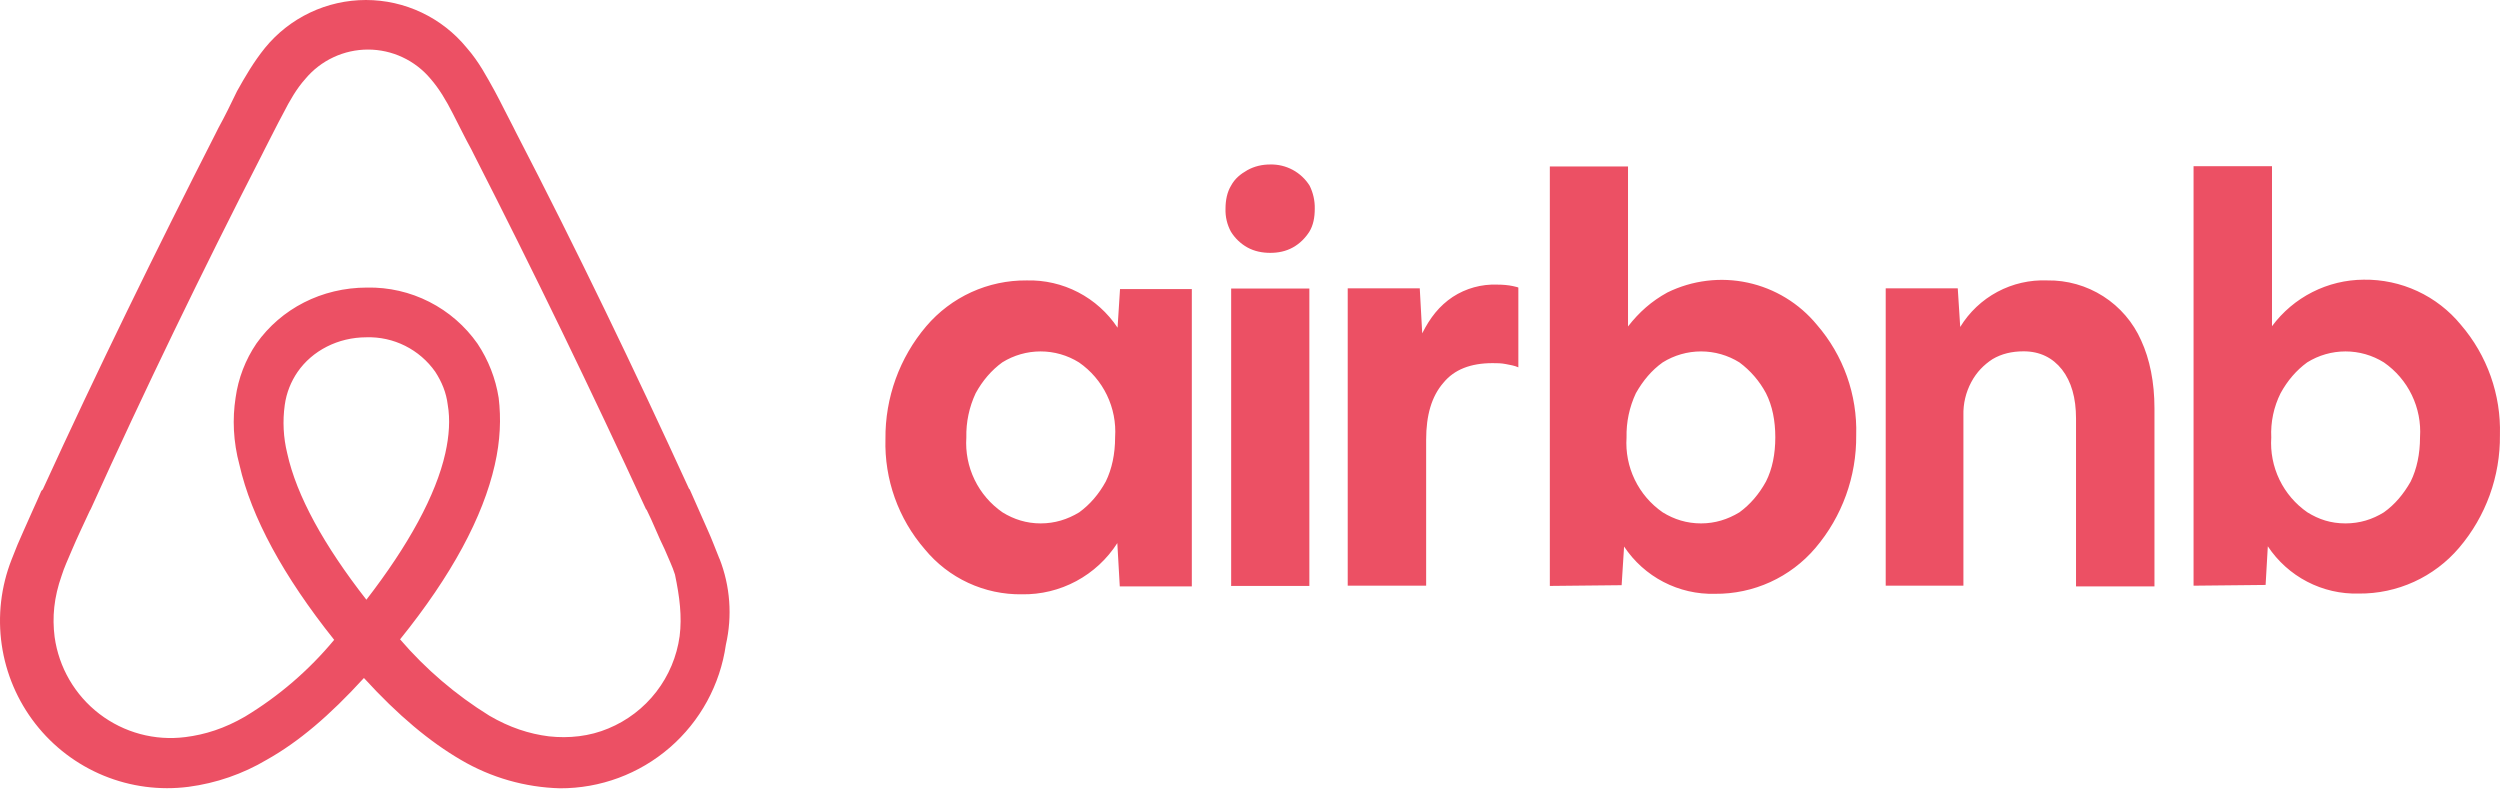
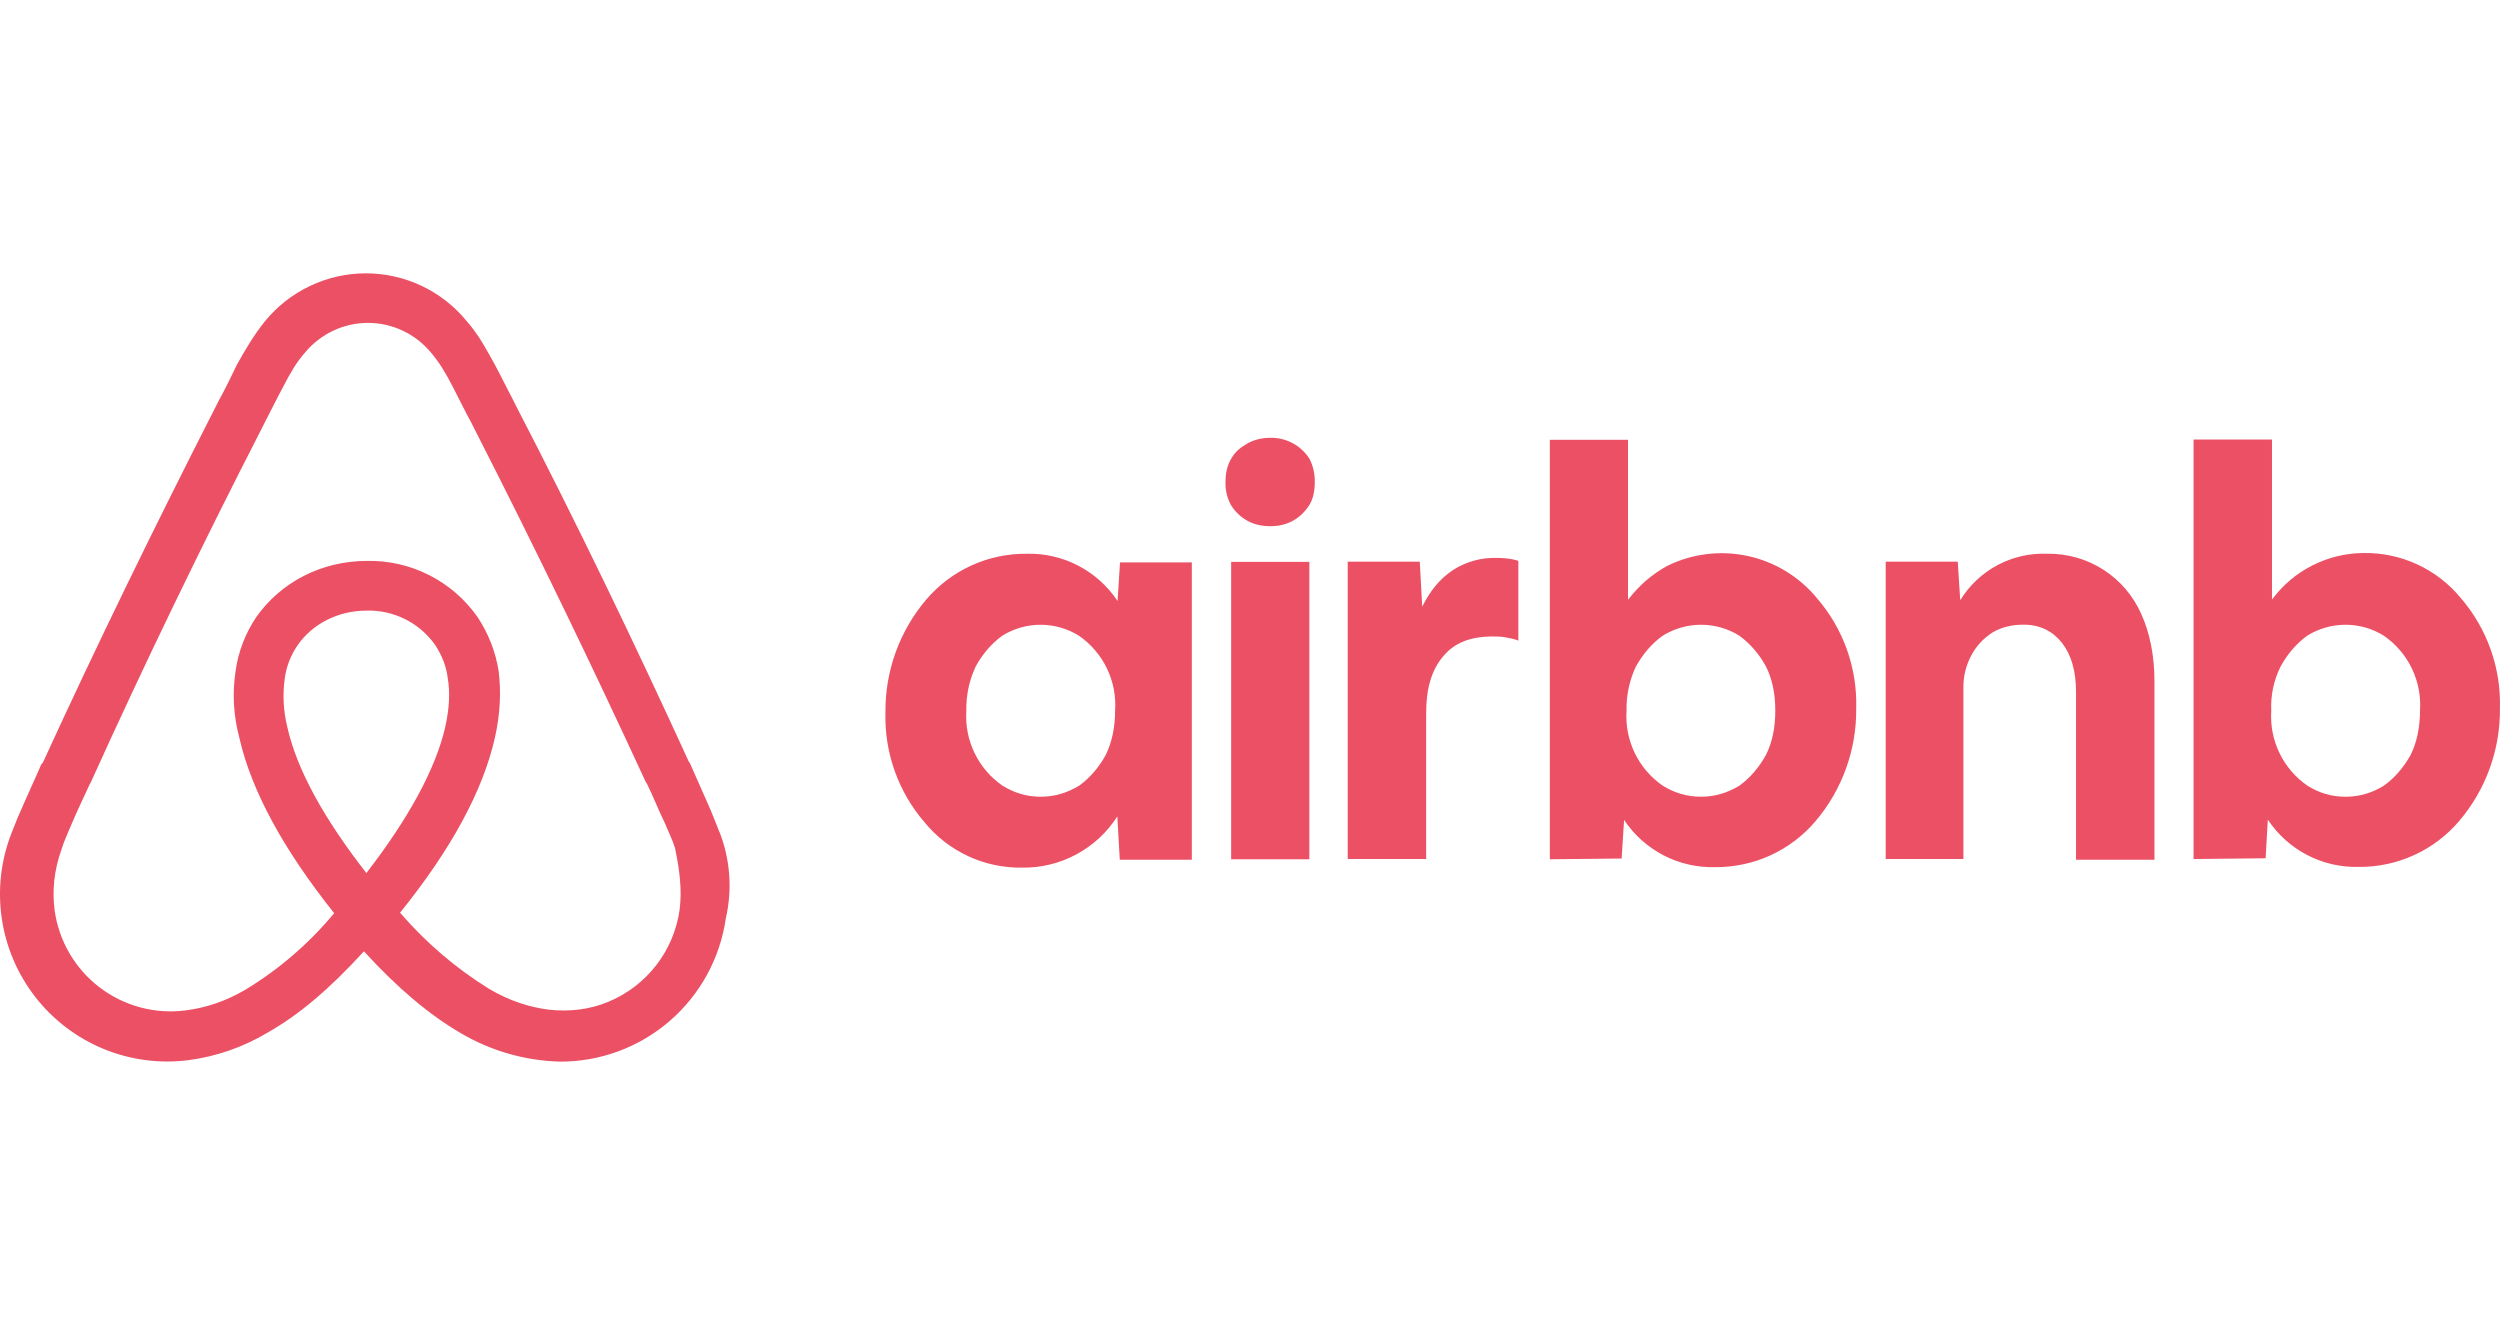
- <svg xmlns="http://www.w3.org/2000/svg" width="222" height="70" viewBox="0 0 222 70" fill="none">
+ <svg xmlns="http://www.w3.org/2000/svg" width="103" height="55" viewBox="0 0 222 70" fill="none">
  <path d="M63.89 49.626C63.54 48.773 63.213 47.877 62.863 47.112L61.248 43.461L61.182 43.396C56.379 32.903 51.247 22.235 45.81 11.742L45.592 11.305C45.046 10.277 44.501 9.141 43.933 8.091C43.234 6.845 42.557 5.512 41.444 4.244C40.358 2.917 38.992 1.849 37.444 1.115C35.896 0.381 34.204 0 32.491 0C30.779 0 29.087 0.381 27.539 1.115C25.991 1.849 24.625 2.917 23.539 4.244C22.513 5.512 21.749 6.845 21.05 8.091C20.504 9.228 19.958 10.343 19.391 11.37L19.172 11.808C13.823 22.301 8.604 32.968 3.801 43.461L3.67 43.593C3.189 44.729 2.622 45.91 2.076 47.178C1.726 47.943 1.377 48.773 1.028 49.692C0.085 52.096 -0.217 54.705 0.154 57.261C0.524 59.817 1.554 62.232 3.141 64.269C4.727 66.306 6.817 67.893 9.203 68.875C11.589 69.857 14.19 70.199 16.749 69.869C19.202 69.545 21.564 68.727 23.692 67.464C26.531 65.868 29.26 63.551 32.317 60.206C35.374 63.551 38.168 65.868 40.941 67.486C43.608 69.053 46.628 69.918 49.719 70C53.298 70.015 56.762 68.733 59.471 66.39C62.18 64.048 63.951 60.803 64.457 57.255C65.042 54.706 64.844 52.039 63.89 49.604V49.626ZM32.535 53.255C28.78 48.446 26.334 44.03 25.504 40.248C25.161 38.847 25.087 37.392 25.286 35.963C25.439 34.849 25.854 33.865 26.421 33.034C27.732 31.132 30.024 29.952 32.535 29.952C33.728 29.915 34.91 30.176 35.977 30.71C37.045 31.244 37.962 32.035 38.649 33.012C39.217 33.887 39.631 34.849 39.762 35.963C39.981 37.231 39.893 38.696 39.544 40.248C38.714 43.964 36.269 48.424 32.535 53.255ZM60.352 56.49C60.104 58.291 59.389 59.996 58.278 61.434C57.167 62.873 55.699 63.994 54.02 64.688C52.361 65.387 50.527 65.584 48.736 65.387C46.99 65.169 45.243 64.6 43.452 63.551C40.48 61.712 37.806 59.426 35.526 56.774C40.112 51.091 42.885 45.91 43.933 41.297C44.435 39.111 44.501 37.144 44.282 35.329C44.01 33.61 43.369 31.969 42.404 30.52C41.303 28.949 39.833 27.673 38.123 26.804C36.414 25.934 34.517 25.499 32.601 25.536C28.561 25.536 24.959 27.416 22.775 30.498C21.792 31.944 21.157 33.597 20.919 35.329C20.635 37.166 20.701 39.199 21.268 41.297C22.317 45.91 25.155 51.156 29.675 56.818C27.433 59.52 24.754 61.826 21.749 63.639C19.936 64.688 18.212 65.234 16.465 65.453C13.748 65.801 11.004 65.062 8.829 63.396C6.654 61.73 5.224 59.272 4.849 56.556C4.63 54.807 4.783 53.058 5.482 51.091C5.7 50.391 6.028 49.692 6.377 48.861C6.858 47.724 7.425 46.544 7.971 45.363L8.059 45.21C12.775 34.783 17.928 24.137 23.277 13.71L23.496 13.272C24.041 12.223 24.587 11.108 25.155 10.059C25.723 8.944 26.334 7.873 27.12 6.998C27.8 6.185 28.651 5.531 29.611 5.083C30.571 4.634 31.617 4.401 32.677 4.401C33.737 4.401 34.783 4.634 35.743 5.083C36.703 5.531 37.553 6.185 38.234 6.998C38.998 7.873 39.631 8.944 40.199 10.059C40.745 11.108 41.291 12.245 41.858 13.272L42.077 13.71C47.404 24.137 52.557 34.783 57.361 45.21L57.426 45.276C57.994 46.413 58.475 47.681 59.02 48.773C59.37 49.626 59.719 50.304 59.938 51.025C60.352 52.992 60.571 54.741 60.352 56.49ZM90.746 52.774C89.101 52.798 87.471 52.451 85.978 51.758C84.485 51.066 83.167 50.046 82.121 48.773C79.772 46.063 78.525 42.568 78.628 38.98C78.592 35.315 79.879 31.759 82.252 28.968C83.35 27.68 84.717 26.648 86.256 25.945C87.795 25.243 89.469 24.887 91.161 24.902C92.753 24.858 94.329 25.221 95.742 25.955C97.156 26.689 98.359 27.771 99.24 29.099L99.458 25.667H105.834V52.074H99.436L99.218 48.227C98.31 49.645 97.055 50.807 95.572 51.603C94.09 52.399 92.428 52.802 90.746 52.774ZM92.406 46.478C93.672 46.478 94.785 46.128 95.834 45.495C96.794 44.795 97.58 43.877 98.192 42.762C98.738 41.647 99.022 40.314 99.022 38.827C99.107 37.536 98.856 36.245 98.293 35.08C97.73 33.915 96.875 32.916 95.812 32.181C94.79 31.544 93.61 31.206 92.406 31.206C91.201 31.206 90.021 31.544 88.999 32.181C88.039 32.881 87.253 33.799 86.641 34.914C86.064 36.144 85.78 37.491 85.811 38.849C85.726 40.14 85.977 41.431 86.54 42.596C87.103 43.761 87.958 44.76 89.021 45.495C90.047 46.128 91.161 46.478 92.406 46.478ZM116.751 18.541C116.751 19.306 116.62 20.005 116.271 20.574C115.921 21.12 115.441 21.623 114.808 21.973C114.175 22.323 113.498 22.454 112.799 22.454C112.1 22.454 111.402 22.323 110.768 21.973C110.17 21.639 109.666 21.157 109.306 20.574C108.967 19.951 108.802 19.249 108.825 18.541C108.825 17.754 108.978 17.054 109.306 16.508C109.655 15.852 110.157 15.458 110.768 15.109C111.402 14.759 112.079 14.606 112.799 14.606C113.494 14.59 114.181 14.755 114.794 15.084C115.406 15.414 115.923 15.897 116.293 16.486C116.61 17.123 116.768 17.829 116.751 18.541ZM109.327 51.987V25.623H116.271V52.031H109.306L109.327 51.987ZM134.83 32.531V32.619C134.503 32.466 134.066 32.4 133.738 32.334C133.302 32.247 132.952 32.247 132.538 32.247C130.594 32.247 129.131 32.816 128.171 33.996C127.123 35.198 126.642 36.882 126.642 39.046V52.009H119.677V25.602H126.075L126.293 29.602C126.992 28.203 127.821 27.154 129 26.367C130.173 25.602 131.554 25.22 132.952 25.274C133.455 25.274 133.935 25.317 134.35 25.405C134.568 25.47 134.699 25.47 134.83 25.536V32.531ZM137.625 51.987V14.781H144.568V28.99C145.551 27.722 146.665 26.738 148.062 25.973C150.274 24.887 152.787 24.579 155.196 25.099C157.605 25.618 159.768 26.935 161.337 28.837C163.692 31.553 164.939 35.057 164.831 38.652C164.867 42.318 163.58 45.873 161.206 48.664C160.109 49.953 158.742 50.984 157.203 51.687C155.664 52.389 153.989 52.745 152.298 52.73C150.706 52.774 149.13 52.411 147.717 51.677C146.303 50.943 145.1 49.861 144.219 48.533L144.001 51.965L137.625 52.031V51.987ZM151.053 46.478C152.298 46.478 153.411 46.128 154.46 45.495C155.42 44.795 156.206 43.877 156.818 42.762C157.385 41.647 157.647 40.314 157.647 38.827C157.647 37.362 157.385 36.029 156.818 34.914C156.244 33.839 155.439 32.906 154.46 32.181C153.438 31.544 152.257 31.206 151.053 31.206C149.849 31.206 148.669 31.544 147.647 32.181C146.665 32.881 145.9 33.799 145.267 34.914C144.69 36.144 144.406 37.491 144.437 38.849C144.352 40.14 144.603 41.431 145.166 42.596C145.729 43.761 146.583 44.76 147.647 45.495C148.673 46.128 149.787 46.478 151.053 46.478ZM167.451 52.009V25.602H173.849L174.067 29.034C174.871 27.718 176.011 26.641 177.37 25.915C178.729 25.189 180.257 24.839 181.796 24.902C183.556 24.872 185.286 25.361 186.77 26.31C188.254 27.259 189.425 28.624 190.137 30.236C190.901 31.897 191.316 33.952 191.316 36.248V52.074H184.351V37.166C184.351 35.329 183.936 33.887 183.106 32.816C182.277 31.766 181.141 31.198 179.7 31.198C178.652 31.198 177.735 31.416 176.927 31.897C176.163 32.4 175.53 33.034 175.05 33.93C174.564 34.836 174.323 35.854 174.351 36.882V52.009H167.451ZM194.788 52.009V14.759H201.753V28.968C202.697 27.693 203.924 26.656 205.338 25.939C206.751 25.221 208.313 24.844 209.898 24.836C211.543 24.812 213.173 25.159 214.666 25.852C216.159 26.544 217.477 27.565 218.522 28.837C220.86 31.553 222.098 35.046 221.994 38.63C222.032 42.296 220.745 45.852 218.369 48.642C217.272 49.931 215.905 50.962 214.366 51.665C212.827 52.367 211.152 52.724 209.461 52.708C207.869 52.752 206.293 52.39 204.879 51.655C203.466 50.921 202.263 49.839 201.382 48.511L201.186 51.943L194.788 52.009ZM208.282 46.478C209.548 46.478 210.662 46.128 211.688 45.495C212.671 44.795 213.435 43.877 214.068 42.762C214.614 41.647 214.898 40.314 214.898 38.827C214.983 37.536 214.732 36.245 214.169 35.08C213.607 33.915 212.752 32.916 211.688 32.181C210.666 31.544 209.486 31.206 208.282 31.206C207.078 31.206 205.898 31.544 204.876 32.181C203.915 32.881 203.129 33.799 202.517 34.914C201.908 36.133 201.622 37.488 201.688 38.849C201.603 40.14 201.854 41.431 202.416 42.596C202.979 43.761 203.834 44.76 204.897 45.495C205.924 46.128 206.972 46.478 208.282 46.478Z" fill="#EC5064" />
</svg>
